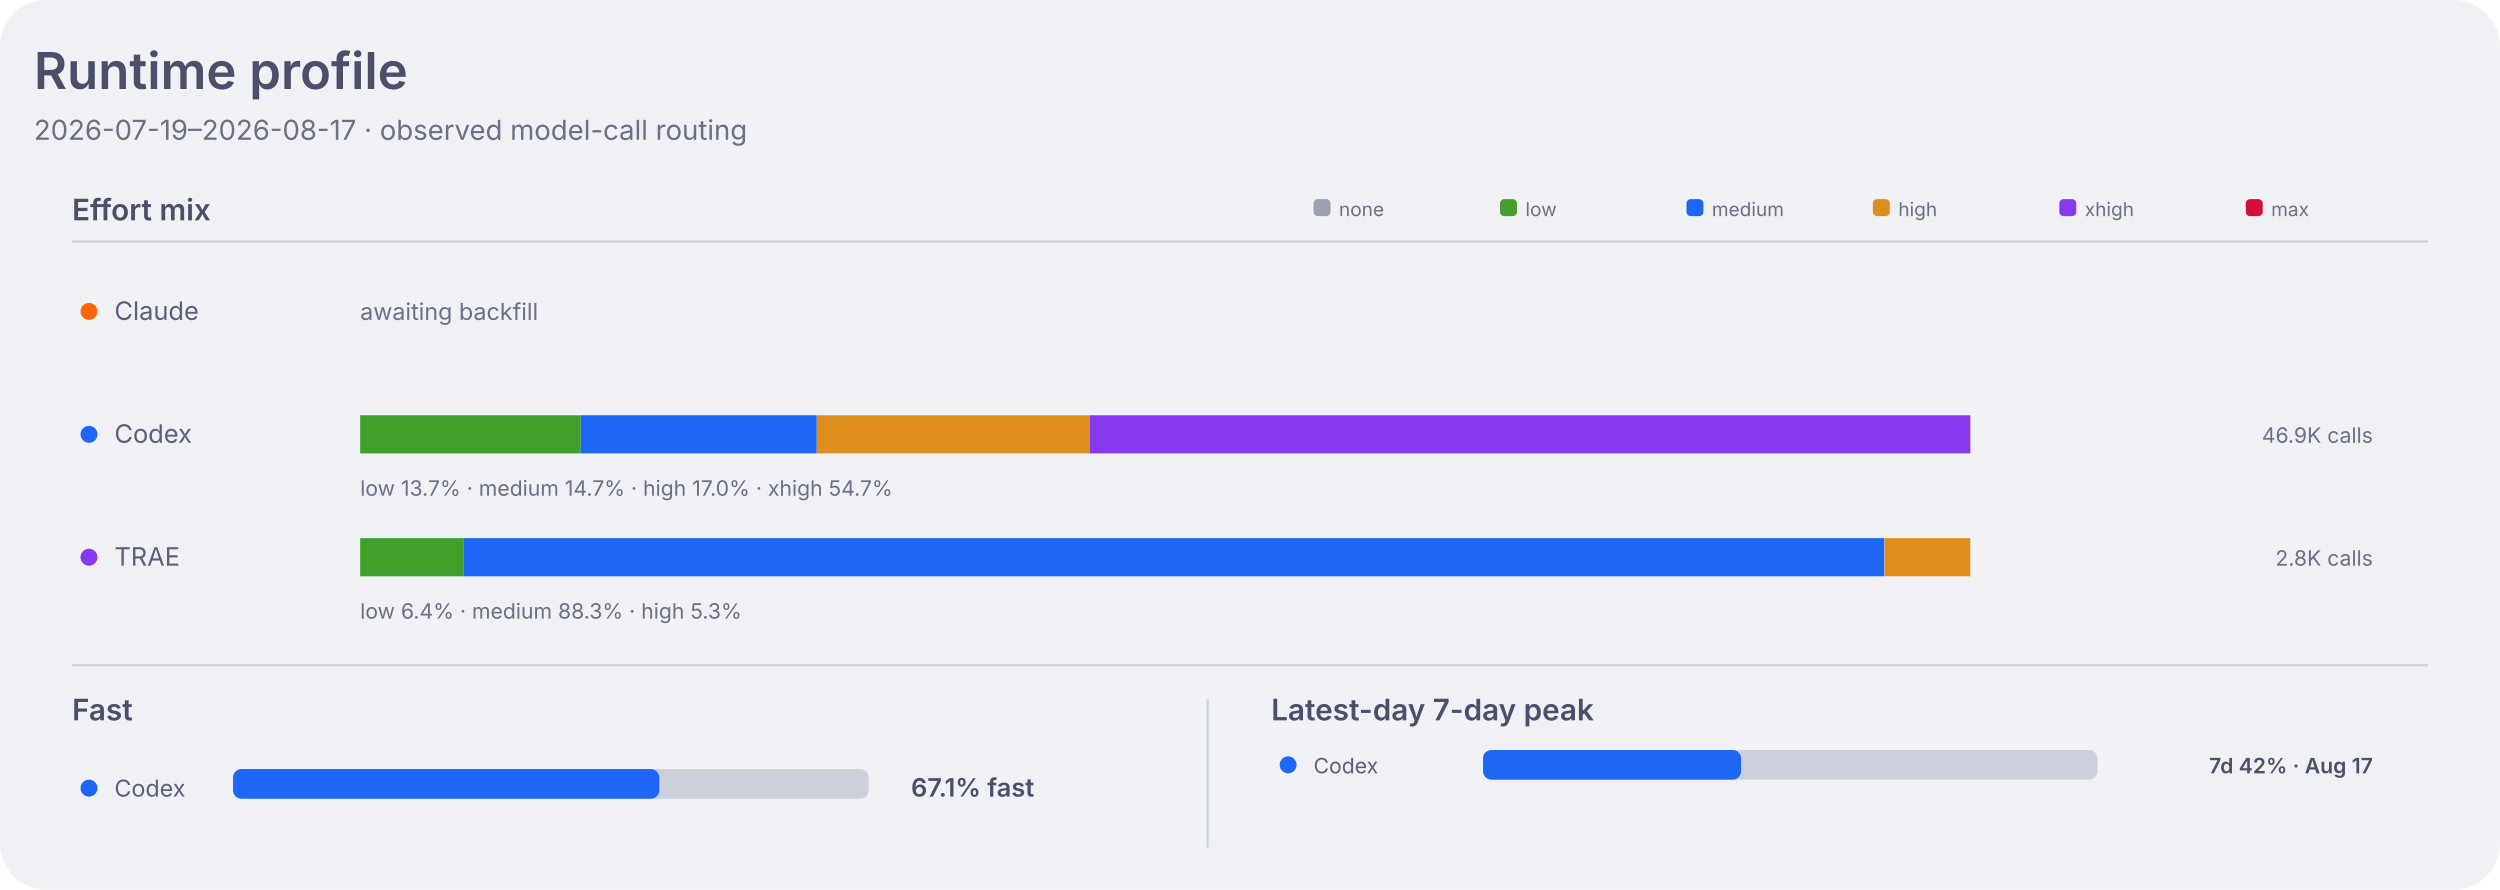
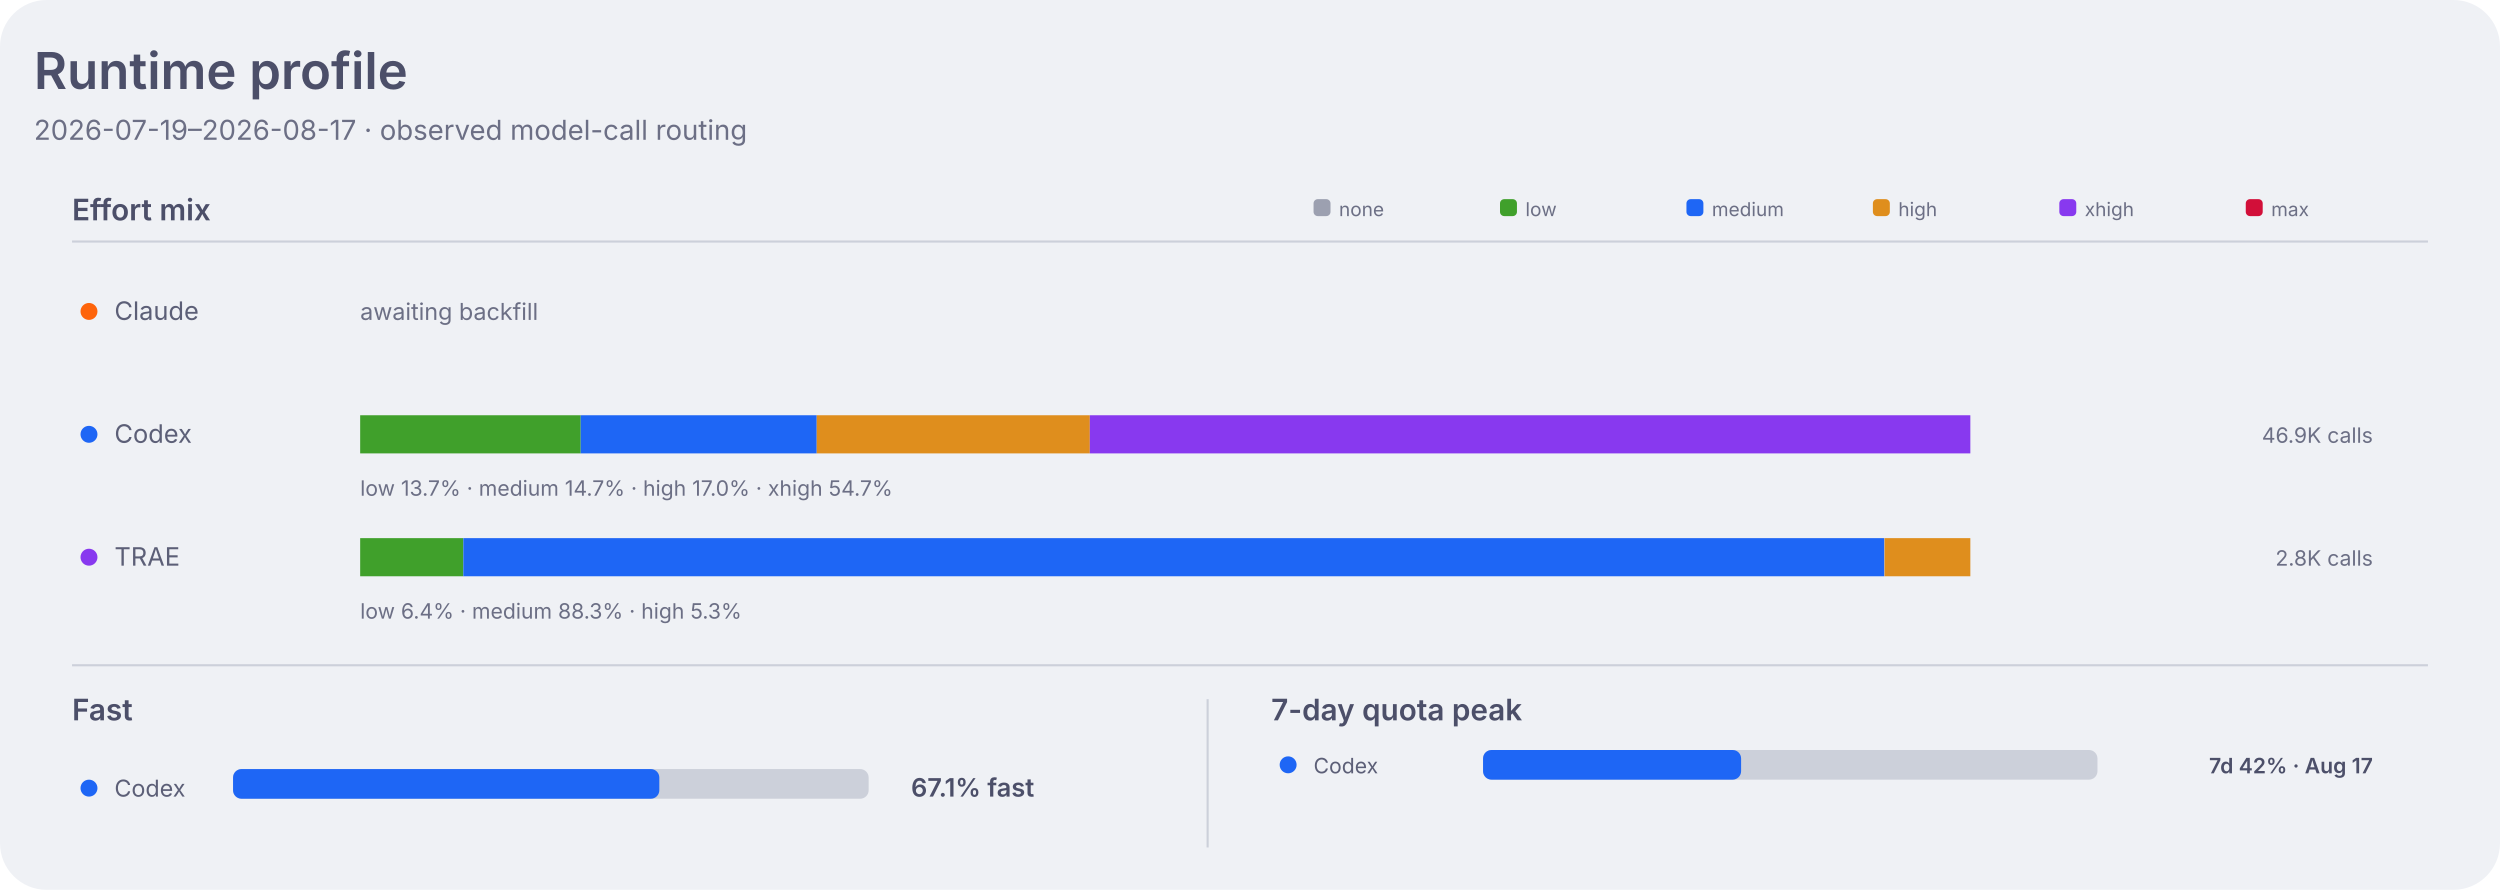
<svg xmlns="http://www.w3.org/2000/svg" width="1180" height="420" viewBox="0 0 1180 420" role="img" aria-labelledby="title desc">
  <style>
    .dashboard-background { fill: #eff1f5; }
    .dashboard-panel { fill: #e6e9ef; }
    .dashboard-primary { fill: #4c4f69; }
    .dashboard-secondary { fill: #5c5f77; }
    .dashboard-muted { fill: #6c6f85; }
    .dashboard-accent { fill: #179299; }
    .dashboard-border { stroke: #ccd0da; }
    .agent-claude { fill: #fe640b; }
    .agent-codex { fill: #1e66f5; }
    .agent-traex { fill: #8839ef; }
    .agent-legacy { fill: #6c6f85; }
    .series-0 { fill: #1e66f5; }
    .series-1 { fill: #fe640b; }
    .series-2 { fill: #40a02b; }
    .series-3 { fill: #8839ef; }
    .series-other { fill: #9ca0b0; }
    .signal-level-1 { fill: #179299; fill-opacity: 0.22; }
    .signal-level-2 { fill: #179299; fill-opacity: 0.45; }
    .signal-level-3 { fill: #179299; fill-opacity: 0.68; }
    .signal-level-4 { fill: #179299; }
    .effort-none { fill: #9ca0b0; }
    .effort-low { fill: #40a02b; }
    .effort-medium { fill: #1e66f5; }
    .effort-high { fill: #df8e1d; }
    .effort-xhigh { fill: #8839ef; }
    .effort-max { fill: #d20f39; }
    .line-codex { fill: none; stroke: #1e66f5; }
    .component-input { fill: #40a02b; }
    .component-output { fill: #df8e1d; }
    .component-cache-write { fill: #179299; }
    .component-cache-read { fill: #7287fd; }
    .heatmap-level-0 { fill: #ccd0da; }
    .heatmap-level-1 { fill: #179299; fill-opacity: 0.25; }
    .heatmap-level-2 { fill: #179299; fill-opacity: 0.5; }
    .heatmap-level-3 { fill: #179299; fill-opacity: 0.75; }
    .heatmap-level-4 { fill: #179299; }
    @media (prefers-color-scheme: dark) {
      .dashboard-background { fill: #1e1e2e; }
      .dashboard-panel { fill: #181825; }
      .dashboard-primary { fill: #cdd6f4; }
      .dashboard-secondary { fill: #bac2de; }
      .dashboard-muted { fill: #a6adc8; }
      .dashboard-accent { fill: #94e2d5; }
      .dashboard-border { stroke: #313244; }
      .agent-claude { fill: #fab387; }
      .agent-codex { fill: #89b4fa; }
      .agent-traex { fill: #cba6f7; }
      .agent-legacy { fill: #a6adc8; }
      .series-0 { fill: #89b4fa; }
      .series-1 { fill: #fab387; }
      .series-2 { fill: #a6e3a1; }
      .series-3 { fill: #cba6f7; }
      .series-other { fill: #7f849c; }
      .signal-level-1 { fill: #94e2d5; fill-opacity: 0.22; }
      .signal-level-2 { fill: #94e2d5; fill-opacity: 0.45; }
      .signal-level-3 { fill: #94e2d5; fill-opacity: 0.68; }
      .signal-level-4 { fill: #94e2d5; }
      .effort-none { fill: #7f849c; }
      .effort-low { fill: #a6e3a1; }
      .effort-medium { fill: #89b4fa; }
      .effort-high { fill: #f9e2af; }
      .effort-xhigh { fill: #cba6f7; }
      .effort-max { fill: #f38ba8; }
      .line-codex { fill: none; stroke: #89b4fa; }
      .component-input { fill: #a6e3a1; }
      .component-output { fill: #f9e2af; }
      .component-cache-write { fill: #94e2d5; }
      .component-cache-read { fill: #b4befe; }
      .heatmap-level-0 { fill: #313244; }
      .heatmap-level-1 { fill: #94e2d5; fill-opacity: 0.25; }
      .heatmap-level-2 { fill: #94e2d5; fill-opacity: 0.5; }
      .heatmap-level-3 { fill: #94e2d5; fill-opacity: 0.75; }
      .heatmap-level-4 { fill: #94e2d5; }
    }
  </style>
  <rect class="dashboard-background" width="1180" height="420" rx="22" />
  <text class="dashboard-primary" x="16" y="42" font-family="-apple-system,BlinkMacSystemFont,Segoe UI,sans-serif" font-size="24" font-weight="600">Runtime profile</text>
  <text class="dashboard-muted" x="16" y="66" font-family="-apple-system,BlinkMacSystemFont,Segoe UI,sans-serif" font-size="13">2026-07-19–2026-08-17 · observed model-call routing</text>
  <text class="dashboard-primary" x="34" y="104" font-family="-apple-system,BlinkMacSystemFont,Segoe UI,sans-serif" font-size="14" font-weight="600">Effort mix</text>
  <line class="dashboard-border" x1="34" y1="114" x2="1146" y2="114" stroke-width="1" />
  <rect class="effort-none" x="620" y="94" width="8" height="8" rx="2" />
  <text class="dashboard-muted" x="632" y="102" font-family="-apple-system,BlinkMacSystemFont,Segoe UI,sans-serif" font-size="9">none</text>
  <rect class="effort-low" x="708" y="94" width="8" height="8" rx="2" />
  <text class="dashboard-muted" x="720" y="102" font-family="-apple-system,BlinkMacSystemFont,Segoe UI,sans-serif" font-size="9">low</text>
  <rect class="effort-medium" x="796" y="94" width="8" height="8" rx="2" />
  <text class="dashboard-muted" x="808" y="102" font-family="-apple-system,BlinkMacSystemFont,Segoe UI,sans-serif" font-size="9">medium</text>
  <rect class="effort-high" x="884" y="94" width="8" height="8" rx="2" />
  <text class="dashboard-muted" x="896" y="102" font-family="-apple-system,BlinkMacSystemFont,Segoe UI,sans-serif" font-size="9">high</text>
  <rect class="effort-xhigh" x="972" y="94" width="8" height="8" rx="2" />
  <text class="dashboard-muted" x="984" y="102" font-family="-apple-system,BlinkMacSystemFont,Segoe UI,sans-serif" font-size="9">xhigh</text>
  <rect class="effort-max" x="1060" y="94" width="8" height="8" rx="2" />
  <text class="dashboard-muted" x="1072" y="102" font-family="-apple-system,BlinkMacSystemFont,Segoe UI,sans-serif" font-size="9">max</text>
  <circle class="agent-claude" cx="42" cy="147" r="4" />
  <text class="dashboard-secondary" x="54" y="151" font-family="-apple-system,BlinkMacSystemFont,Segoe UI,sans-serif" font-size="12">Claude</text>
  <text class="dashboard-muted" x="170" y="151" font-family="-apple-system,BlinkMacSystemFont,Segoe UI,sans-serif" font-size="11">awaiting backfill</text>
  <circle class="agent-codex" cx="42" cy="205" r="4" />
  <text class="dashboard-secondary" x="54" y="209" font-family="-apple-system,BlinkMacSystemFont,Segoe UI,sans-serif" font-size="12">Codex</text>
  <rect class="effort-low" x="170.0" y="196" width="104.1" height="18" data-agent="codex" data-effort="low">
    </rect>
  <rect class="effort-medium" x="274.1" y="196" width="111.4" height="18" data-agent="codex" data-effort="medium">
    </rect>
  <rect class="effort-high" x="385.5" y="196" width="128.9" height="18" data-agent="codex" data-effort="high">
    </rect>
  <rect class="effort-xhigh" x="514.4" y="196" width="415.6" height="18" data-agent="codex" data-effort="xhigh">
    </rect>
  <text class="dashboard-muted" x="170" y="234" font-family="-apple-system,BlinkMacSystemFont,Segoe UI,sans-serif" font-size="10">low 13.7% · medium 14.7% · high 17.0% · xhigh 54.7%</text>
  <text class="dashboard-muted" x="1120" y="209" text-anchor="end" font-family="-apple-system,BlinkMacSystemFont,Segoe UI,sans-serif" font-size="10">46.9K calls</text>
  <circle class="agent-traex" cx="42" cy="263" r="4" />
  <text class="dashboard-secondary" x="54" y="267" font-family="-apple-system,BlinkMacSystemFont,Segoe UI,sans-serif" font-size="12">TRAE</text>
  <rect class="effort-low" x="170.0" y="254" width="48.7" height="18" data-agent="traex" data-effort="low">
    </rect>
  <rect class="effort-medium" x="218.7" y="254" width="670.7" height="18" data-agent="traex" data-effort="medium">
    </rect>
  <rect class="effort-high" x="889.5" y="254" width="40.5" height="18" data-agent="traex" data-effort="high">
    </rect>
  <text class="dashboard-muted" x="170" y="292" font-family="-apple-system,BlinkMacSystemFont,Segoe UI,sans-serif" font-size="10">low 6.4% · medium 88.3% · high 5.3%</text>
  <text class="dashboard-muted" x="1120" y="267" text-anchor="end" font-family="-apple-system,BlinkMacSystemFont,Segoe UI,sans-serif" font-size="10">2.8K calls</text>
  <line class="dashboard-border" x1="34" y1="314" x2="1146" y2="314" stroke-width="1" />
  <text class="dashboard-primary" x="34" y="340" font-family="-apple-system,BlinkMacSystemFont,Segoe UI,sans-serif" font-size="14" font-weight="600">Fast</text>
  <circle class="agent-codex" cx="42" cy="372" r="4" />
  <text class="dashboard-secondary" x="54" y="376" font-family="-apple-system,BlinkMacSystemFont,Segoe UI,sans-serif" font-size="11">Codex</text>
  <rect class="heatmap-level-0" x="110" y="363" width="300" height="14" rx="4" />
  <rect class="agent-codex" x="110" y="363" width="201.2" height="14" rx="4" />
  <text class="dashboard-primary" x="430" y="376" font-family="-apple-system,BlinkMacSystemFont,Segoe UI,sans-serif" font-size="12" font-weight="600">67.1% fast</text>
  <line class="dashboard-border" x1="570" y1="330" x2="570" y2="400" stroke-width="1" />
-   <text class="dashboard-primary" x="600" y="340" font-family="-apple-system,BlinkMacSystemFont,Segoe UI,sans-serif" font-size="14" font-weight="600">Latest-day 7-day peak</text>
+   <text class="dashboard-primary" x="600" y="340" font-family="-apple-system,BlinkMacSystemFont,Segoe UI,sans-serif" font-size="14" font-weight="600">7-day quota peak</text>
  <circle class="agent-codex" cx="608" cy="361" r="4" />
  <text class="dashboard-secondary" x="620" y="365" font-family="-apple-system,BlinkMacSystemFont,Segoe UI,sans-serif" font-size="10">Codex</text>
  <rect class="heatmap-level-0" x="700" y="354" width="290" height="14" rx="4" />
  <rect class="agent-codex" x="700" y="354" width="121.8" height="14" rx="4" />
  <text class="dashboard-primary" x="1120" y="365" text-anchor="end" font-family="-apple-system,BlinkMacSystemFont,Segoe UI,sans-serif" font-size="10" font-weight="600">7d 42% · Aug 17</text>
</svg>
